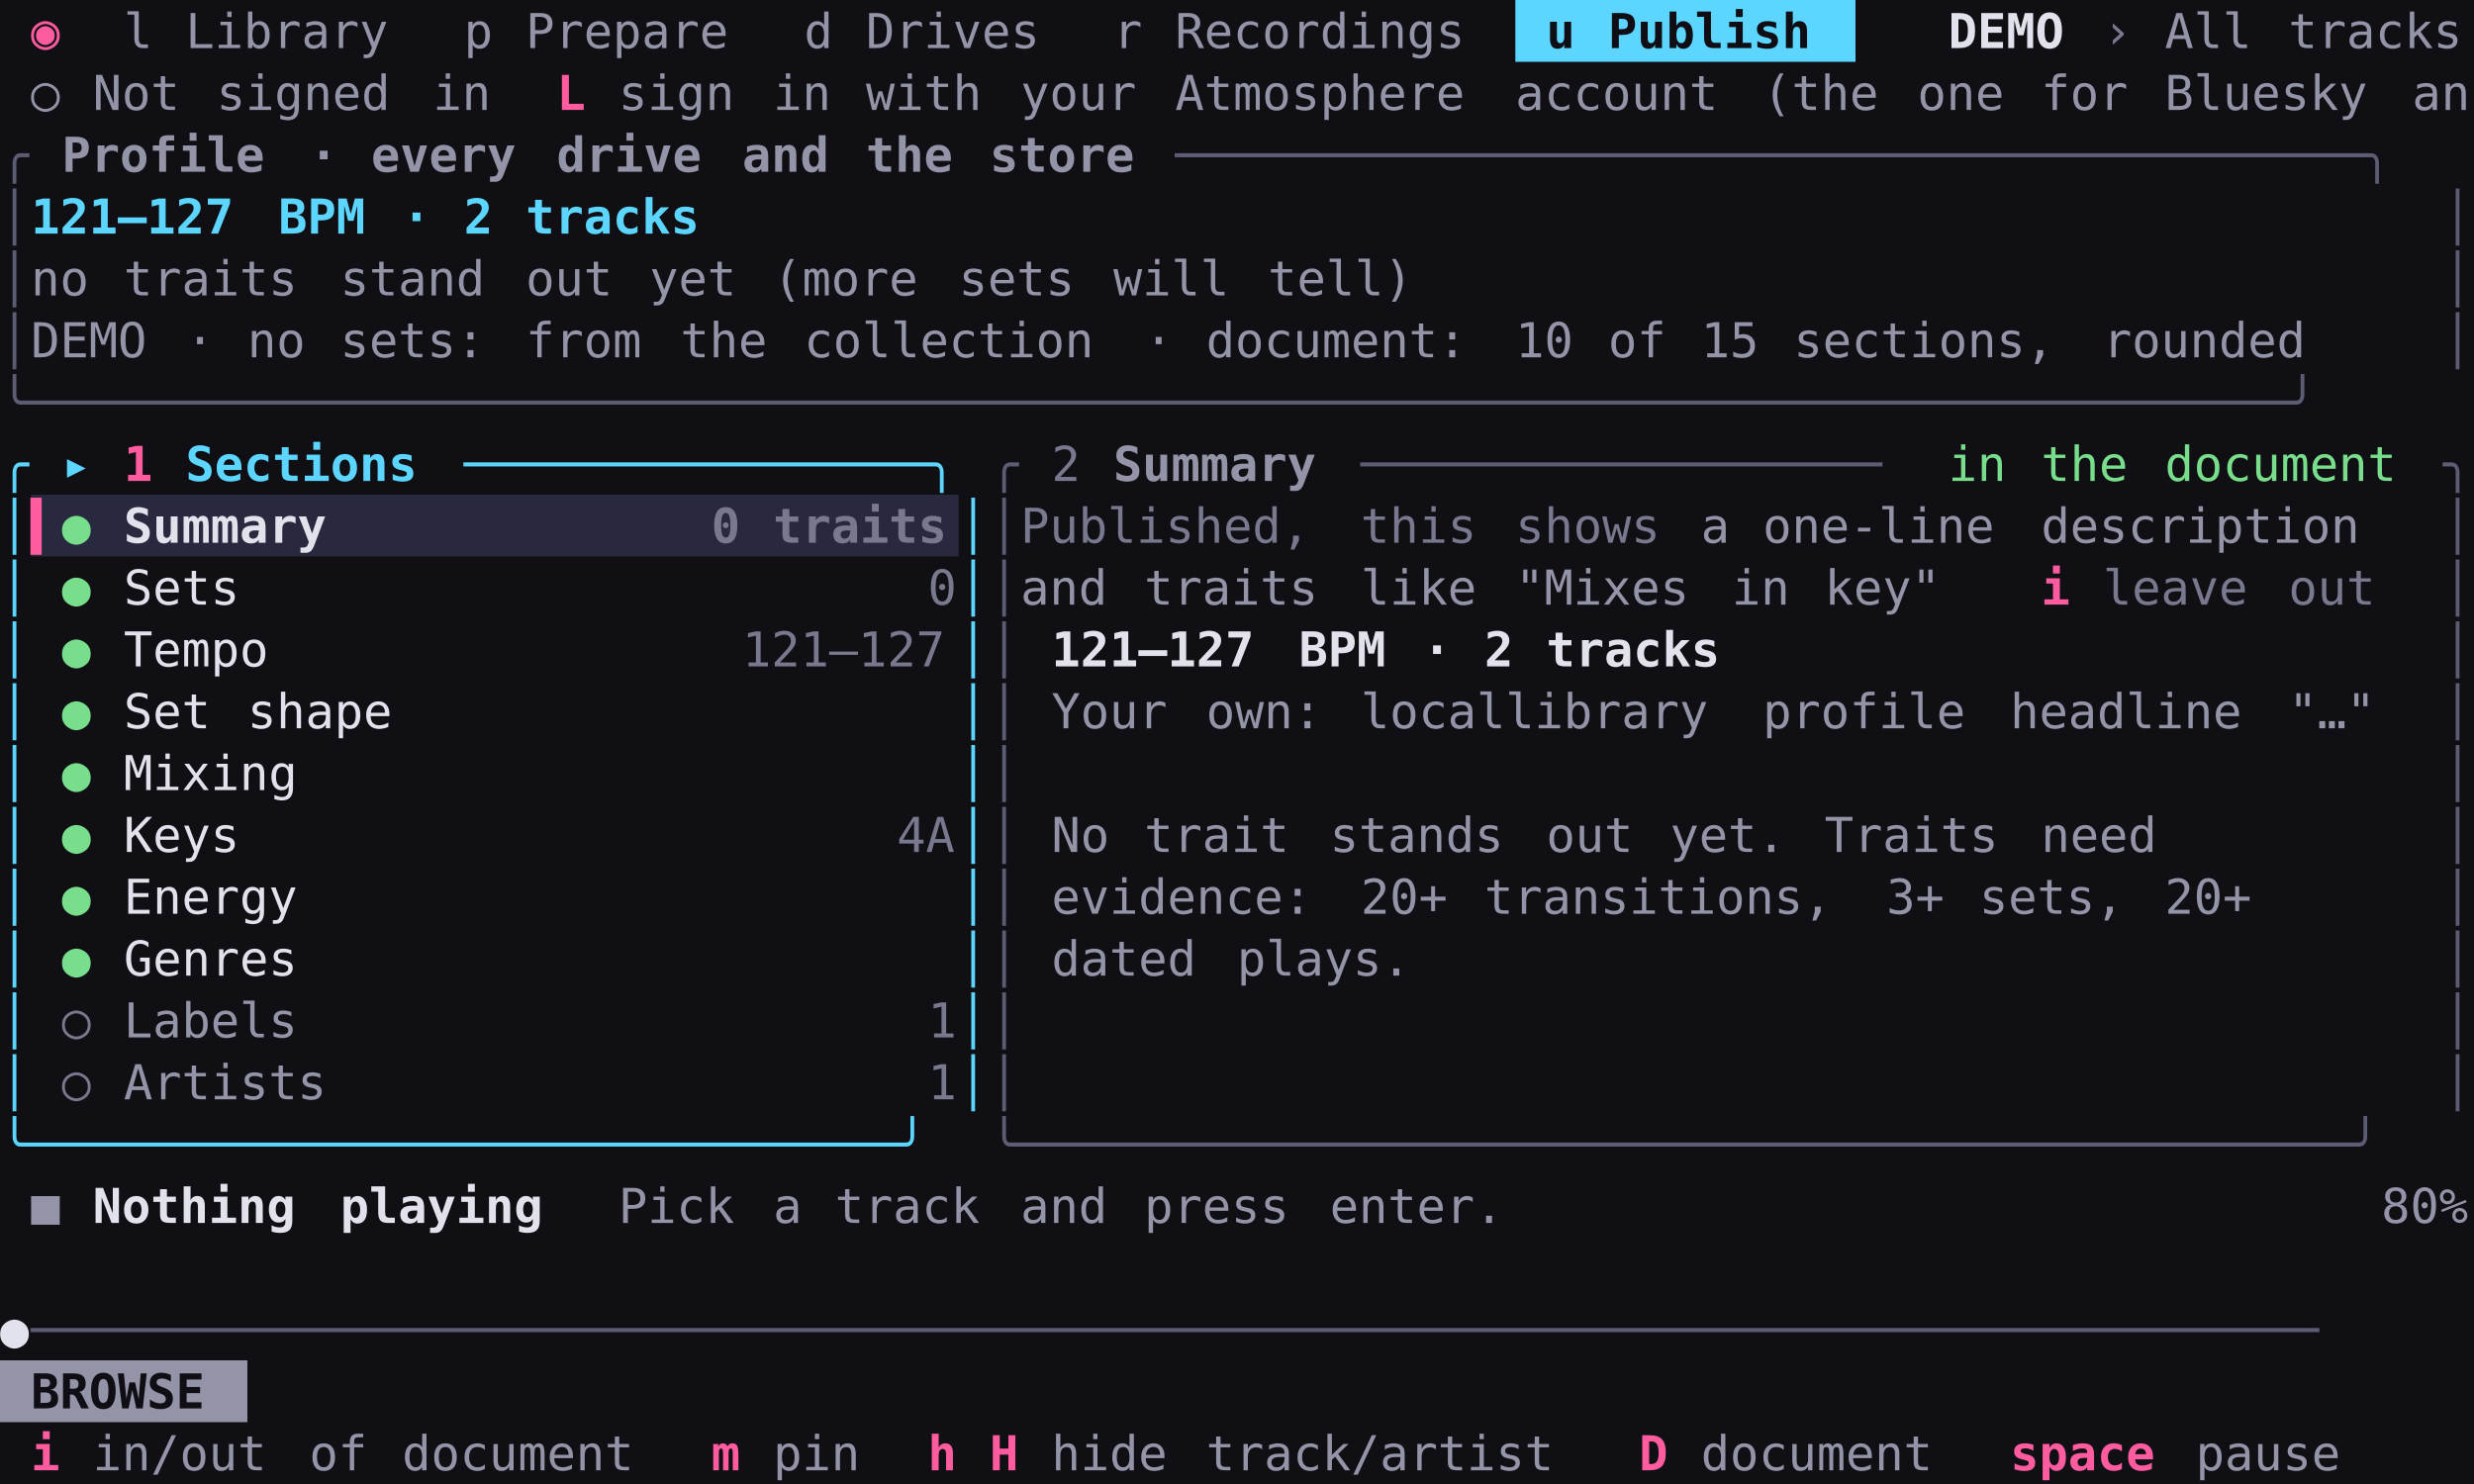
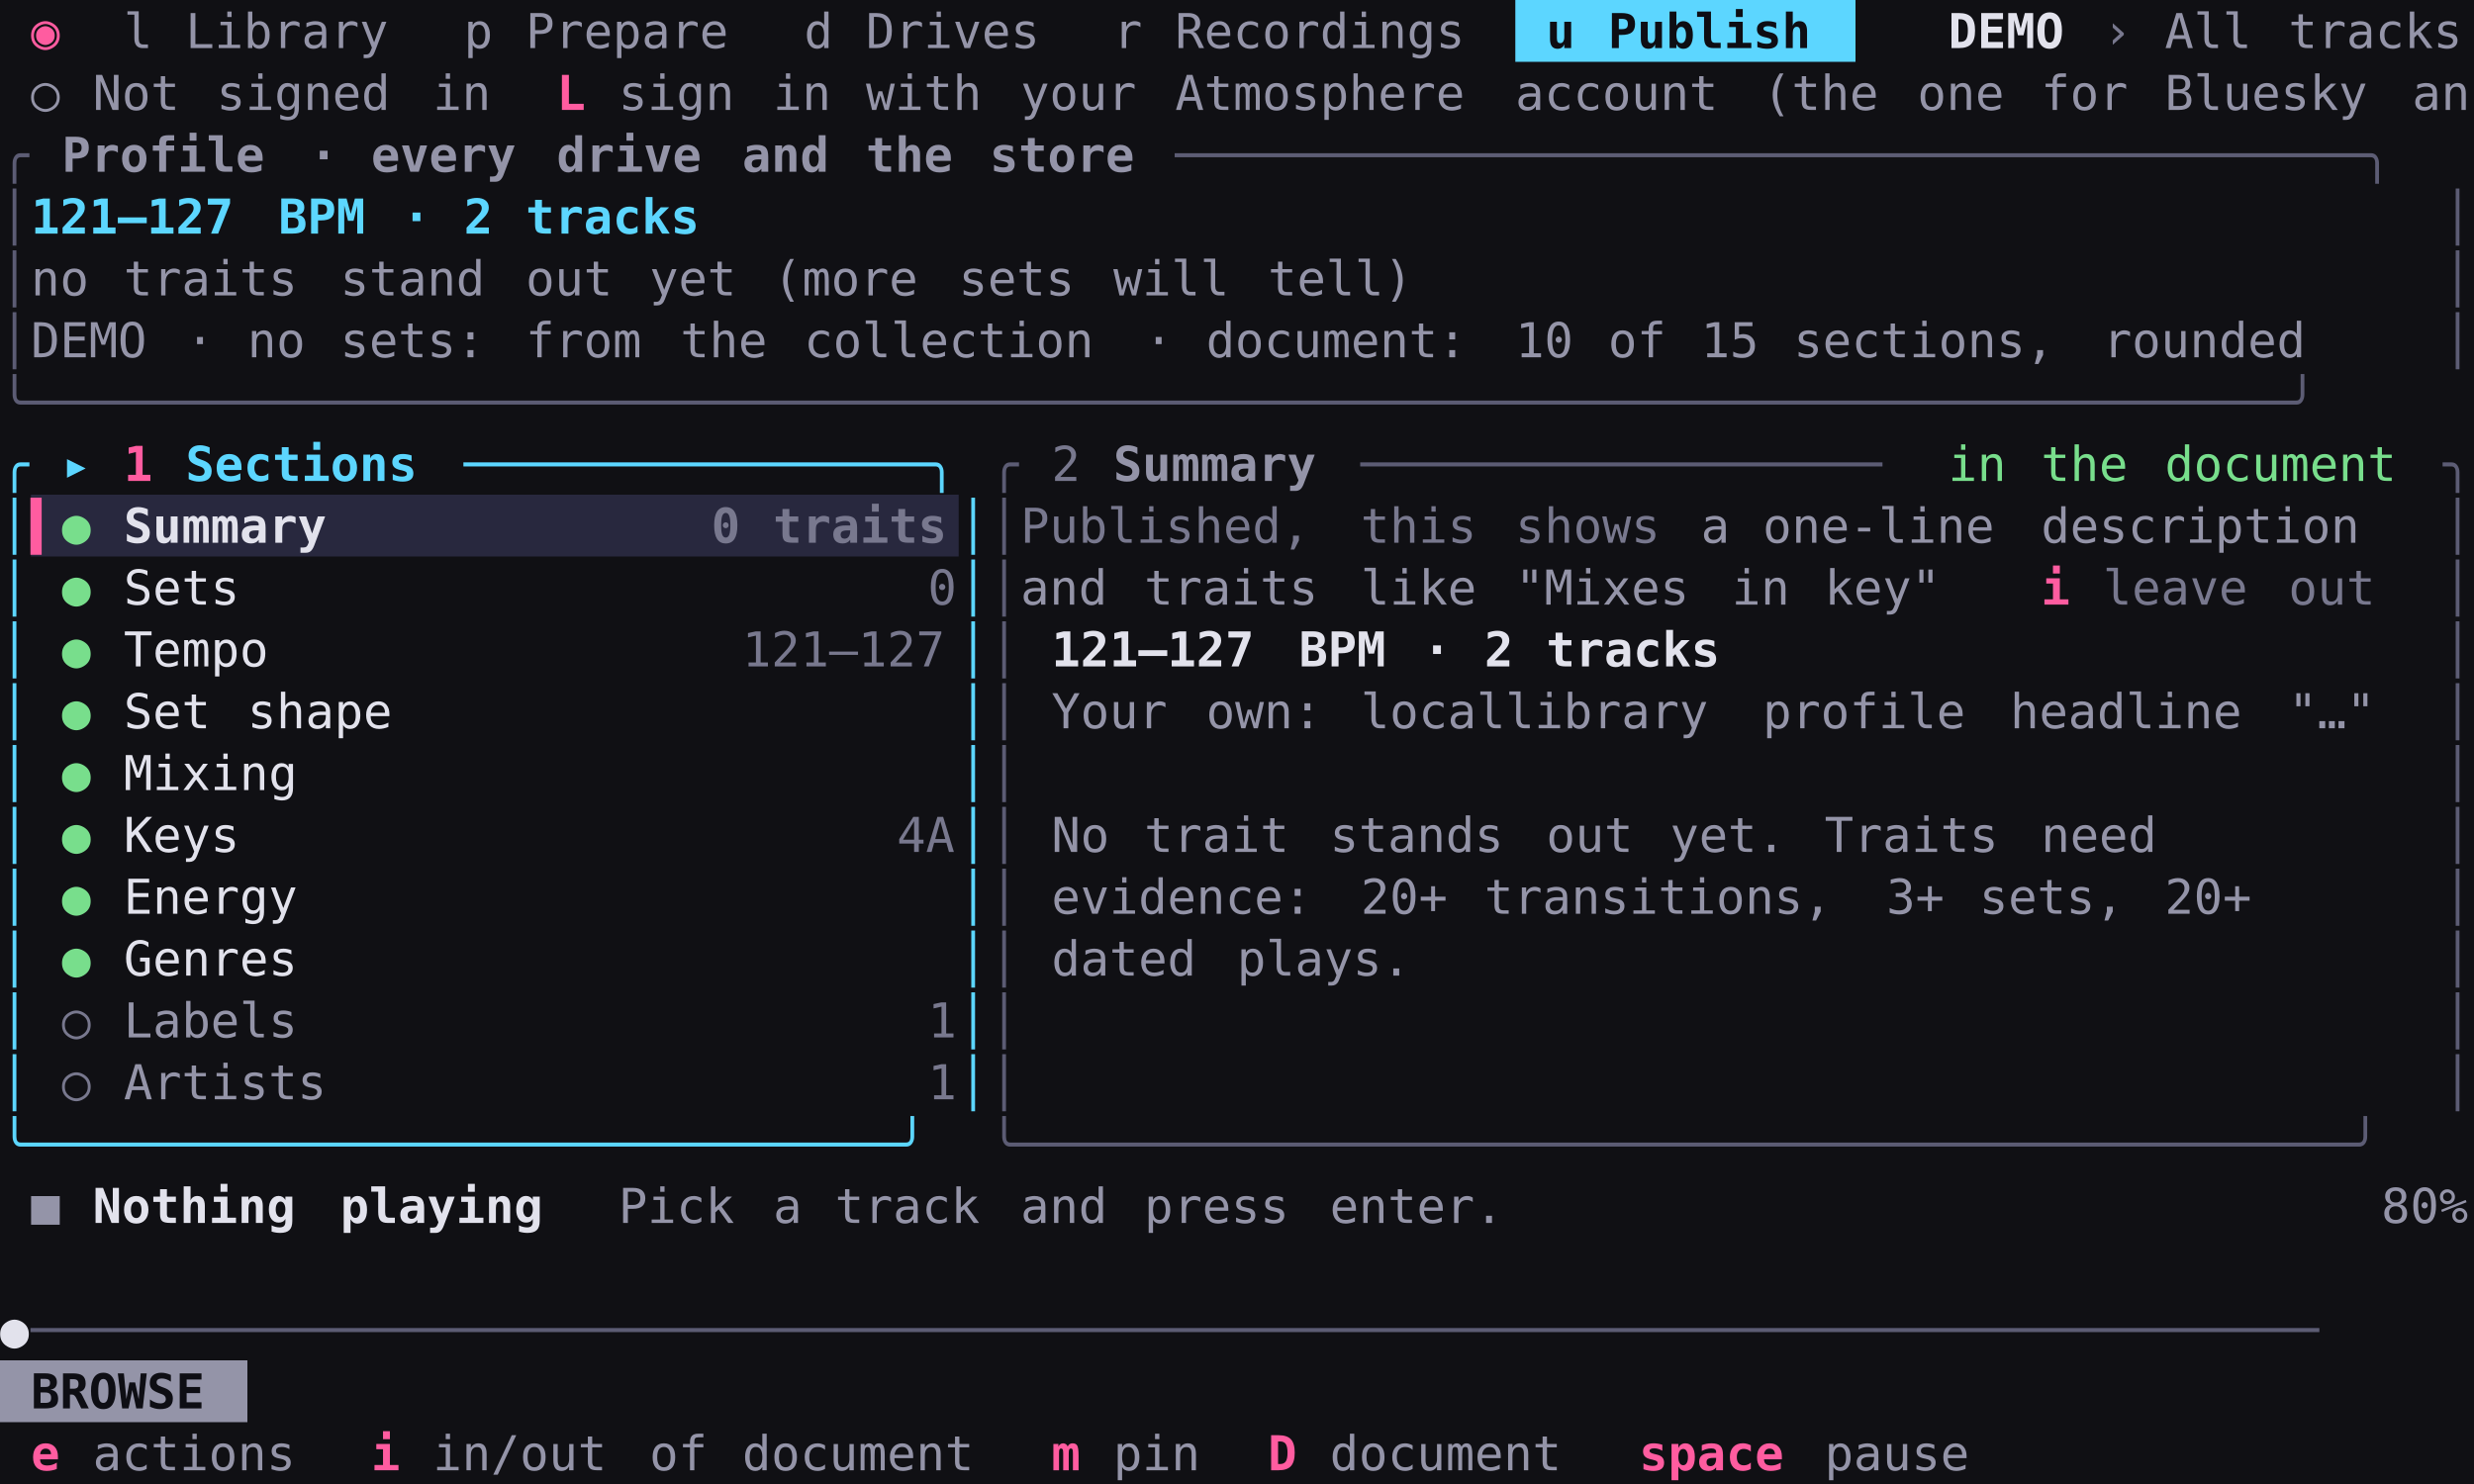
<svg xmlns="http://www.w3.org/2000/svg" viewBox="0 0 720 432" width="720" height="432" font-family="ui-monospace, Menlo, Consolas, monospace" font-size="14">
  <rect width="720" height="432" fill="#101014" />
  <rect x="441" y="0" width="99" height="18" fill="#5cd6ff" />
  <text x="9" y="14" fill="#ff5ca0" font-weight="bold">◉</text>
  <text x="36" y="14" fill="#9494a8">l</text>
  <text x="54 63 72 81 90 99 108" y="14" fill="#9494a8">Library</text>
  <text x="135" y="14" fill="#9494a8">p</text>
  <text x="153 162 171 180 189 198 207" y="14" fill="#9494a8">Prepare</text>
  <text x="234" y="14" fill="#9494a8">d</text>
  <text x="252 261 270 279 288 297" y="14" fill="#9494a8">Drives</text>
  <text x="324" y="14" fill="#9494a8">r</text>
  <text x="342 351 360 369 378 387 396 405 414 423" y="14" fill="#9494a8">Recordings</text>
  <text x="450" y="14" fill="#0e0e14" font-weight="bold">u</text>
  <text x="468 477 486 495 504 513 522" y="14" fill="#0e0e14" font-weight="bold">Publish</text>
  <text x="567 576 585 594" y="14" fill="#e2e2ec" font-weight="bold">DEMO</text>
  <text x="612" y="14" fill="#78788e">›</text>
  <text x="630 639 648" y="14" fill="#9494a8">All</text>
  <text x="666 675 684 693 702 711" y="14" fill="#9494a8">tracks</text>
  <text x="9" y="32" fill="#9494a8">○</text>
  <text x="27 36 45" y="32" fill="#9494a8">Not</text>
  <text x="63 72 81 90 99 108" y="32" fill="#9494a8">signed</text>
  <text x="126 135" y="32" fill="#9494a8">in</text>
  <text x="162" y="32" fill="#ff5ca0" font-weight="bold">L</text>
  <text x="180 189 198 207" y="32" fill="#9494a8">sign</text>
  <text x="225 234" y="32" fill="#9494a8">in</text>
  <text x="252 261 270 279" y="32" fill="#9494a8">with</text>
  <text x="297 306 315 324" y="32" fill="#9494a8">your</text>
  <text x="342 351 360 369 378 387 396 405 414 423" y="32" fill="#9494a8">Atmosphere</text>
  <text x="441 450 459 468 477 486 495" y="32" fill="#9494a8">account</text>
  <text x="513 522 531 540" y="32" fill="#9494a8">(the</text>
  <text x="558 567 576" y="32" fill="#9494a8">one</text>
  <text x="594 603 612" y="32" fill="#9494a8">for</text>
  <text x="630 639 648 657 666 675 684" y="32" fill="#9494a8">Bluesky</text>
  <text x="702 711" y="32" fill="#9494a8">an</text>
  <text x="0" y="50" fill="#5c5c74">╭</text>
  <text x="18 27 36 45 54 63 72" y="50" fill="#9494a8" font-weight="bold">Profile</text>
  <text x="90" y="50" fill="#9494a8" font-weight="bold">·</text>
  <text x="108 117 126 135 144" y="50" fill="#9494a8" font-weight="bold">every</text>
  <text x="162 171 180 189 198" y="50" fill="#9494a8" font-weight="bold">drive</text>
  <text x="216 225 234" y="50" fill="#9494a8" font-weight="bold">and</text>
  <text x="252 261 270" y="50" fill="#9494a8" font-weight="bold">the</text>
  <text x="288 297 306 315 324" y="50" fill="#9494a8" font-weight="bold">store</text>
  <text x="342 351 360 369 378 387 396 405 414 423 432 441 450 459 468 477 486 495 504 513 522 531 540 549 558 567 576 585 594 603 612 621 630 639 648 657 666 675 684 693 702 711" y="50" fill="#5c5c74">─────────────────────────────────────────╮</text>
  <text x="0" y="68" fill="#5c5c74">│</text>
  <text x="9 18 27 36 45 54 63" y="68" fill="#5cd6ff" font-weight="bold">121–127</text>
  <text x="81 90 99" y="68" fill="#5cd6ff" font-weight="bold">BPM</text>
  <text x="117" y="68" fill="#5cd6ff" font-weight="bold">·</text>
  <text x="135" y="68" fill="#5cd6ff" font-weight="bold">2</text>
  <text x="153 162 171 180 189 198" y="68" fill="#5cd6ff" font-weight="bold">tracks</text>
  <text x="711" y="68" fill="#5c5c74">│</text>
  <text x="0" y="86" fill="#5c5c74">│</text>
  <text x="9 18" y="86" fill="#9494a8">no</text>
  <text x="36 45 54 63 72 81" y="86" fill="#9494a8">traits</text>
  <text x="99 108 117 126 135" y="86" fill="#9494a8">stand</text>
  <text x="153 162 171" y="86" fill="#9494a8">out</text>
  <text x="189 198 207" y="86" fill="#9494a8">yet</text>
  <text x="225 234 243 252 261" y="86" fill="#9494a8">(more</text>
  <text x="279 288 297 306" y="86" fill="#9494a8">sets</text>
  <text x="324 333 342 351" y="86" fill="#9494a8">will</text>
  <text x="369 378 387 396 405" y="86" fill="#9494a8">tell)</text>
  <text x="711" y="86" fill="#5c5c74">│</text>
  <text x="0" y="104" fill="#5c5c74">│</text>
  <text x="9 18 27 36" y="104" fill="#9494a8">DEMO</text>
  <text x="54" y="104" fill="#9494a8">·</text>
  <text x="72 81" y="104" fill="#9494a8">no</text>
  <text x="99 108 117 126 135" y="104" fill="#9494a8">sets:</text>
  <text x="153 162 171 180" y="104" fill="#9494a8">from</text>
  <text x="198 207 216" y="104" fill="#9494a8">the</text>
  <text x="234 243 252 261 270 279 288 297 306 315" y="104" fill="#9494a8">collection</text>
  <text x="333" y="104" fill="#9494a8">·</text>
  <text x="351 360 369 378 387 396 405 414 423" y="104" fill="#9494a8">document:</text>
  <text x="441 450" y="104" fill="#9494a8">10</text>
  <text x="468 477" y="104" fill="#9494a8">of</text>
  <text x="495 504" y="104" fill="#9494a8">15</text>
  <text x="522 531 540 549 558 567 576 585 594" y="104" fill="#9494a8">sections,</text>
  <text x="612 621 630 639 648 657 666" y="104" fill="#9494a8">rounded</text>
  <text x="711" y="104" fill="#5c5c74">│</text>
  <text x="0 9 18 27 36 45 54 63 72 81 90 99 108 117 126 135 144 153 162 171 180 189 198 207 216 225 234 243 252 261 270 279 288 297 306 315 324 333 342 351 360 369 378 387 396 405 414 423 432 441 450 459 468 477 486 495 504 513 522 531 540 549 558 567 576 585 594 603 612 621 630 639 648 657 666 675 684 693 702 711" y="122" fill="#5c5c74">╰──────────────────────────────────────────────────────────────────────────────╯</text>
  <text x="0" y="140" fill="#5cd6ff">╭</text>
  <text x="18" y="140" fill="#5cd6ff" font-weight="bold">▸</text>
  <text x="36" y="140" fill="#ff5ca0" font-weight="bold">1</text>
  <text x="54 63 72 81 90 99 108 117" y="140" fill="#5cd6ff" font-weight="bold">Sections</text>
  <text x="135 144 153 162 171 180 189 198 207 216 225 234 243 252 261 270 279" y="140" fill="#5cd6ff">────────────────╮</text>
  <text x="288" y="140" fill="#5c5c74">╭</text>
  <text x="306" y="140" fill="#78788e">2</text>
  <text x="324 333 342 351 360 369 378" y="140" fill="#9494a8" font-weight="bold">Summary</text>
  <text x="396 405 414 423 432 441 450 459 468 477 486 495 504 513 522 531 540 549" y="140" fill="#5c5c74">──────────────────</text>
  <text x="567 576" y="140" fill="#78de8c">in</text>
  <text x="594 603 612" y="140" fill="#78de8c">the</text>
  <text x="630 639 648 657 666 675 684 693" y="140" fill="#78de8c">document</text>
  <text x="711" y="140" fill="#5c5c74">╮</text>
  <rect x="9" y="144" width="270" height="18" fill="#28283e" />
  <text x="0" y="158" fill="#5cd6ff">│</text>
  <text x="9" y="158" fill="#ff5ca0" font-weight="bold">▍</text>
  <text x="18" y="158" fill="#78de8c" font-weight="bold">●</text>
  <text x="36 45 54 63 72 81 90" y="158" fill="#e2e2ec" font-weight="bold">Summary</text>
  <text x="207" y="158" fill="#78788e" font-weight="bold">0</text>
  <text x="225 234 243 252 261 270" y="158" fill="#78788e" font-weight="bold">traits</text>
  <text x="279" y="158" fill="#5cd6ff">│</text>
  <text x="288" y="158" fill="#5c5c74">│</text>
  <text x="297 306 315 324 333 342 351 360 369 378" y="158" fill="#78788e">Published,</text>
  <text x="396 405 414 423" y="158" fill="#78788e">this</text>
  <text x="441 450 459 468 477" y="158" fill="#78788e">shows</text>
  <text x="495" y="158" fill="#9494a8">a</text>
  <text x="513 522 531 540 549 558 567 576" y="158" fill="#9494a8">one-line</text>
  <text x="594 603 612 621 630 639 648 657 666 675 684" y="158" fill="#9494a8">description</text>
  <text x="711" y="158" fill="#5c5c74">│</text>
  <text x="0" y="176" fill="#5cd6ff">│</text>
  <text x="18" y="176" fill="#78de8c">●</text>
  <text x="36 45 54 63" y="176" fill="#e2e2ec">Sets</text>
  <text x="270" y="176" fill="#78788e">0</text>
  <text x="279" y="176" fill="#5cd6ff">│</text>
  <text x="288" y="176" fill="#5c5c74">│</text>
  <text x="297 306 315" y="176" fill="#9494a8">and</text>
  <text x="333 342 351 360 369 378" y="176" fill="#9494a8">traits</text>
  <text x="396 405 414 423" y="176" fill="#9494a8">like</text>
  <text x="441 450 459 468 477 486" y="176" fill="#9494a8">"Mixes</text>
  <text x="504 513" y="176" fill="#9494a8">in</text>
  <text x="531 540 549 558" y="176" fill="#9494a8">key"</text>
  <text x="594" y="176" fill="#ff5ca0" font-weight="bold">i</text>
  <text x="612 621 630 639 648" y="176" fill="#78788e">leave</text>
  <text x="666 675 684" y="176" fill="#78788e">out</text>
  <text x="711" y="176" fill="#5c5c74">│</text>
  <text x="0" y="194" fill="#5cd6ff">│</text>
  <text x="18" y="194" fill="#78de8c">●</text>
  <text x="36 45 54 63 72" y="194" fill="#e2e2ec">Tempo</text>
  <text x="216 225 234 243 252 261 270" y="194" fill="#78788e">121–127</text>
  <text x="279" y="194" fill="#5cd6ff">│</text>
  <text x="288" y="194" fill="#5c5c74">│</text>
  <text x="306 315 324 333 342 351 360" y="194" fill="#e2e2ec" font-weight="bold">121–127</text>
  <text x="378 387 396" y="194" fill="#e2e2ec" font-weight="bold">BPM</text>
  <text x="414" y="194" fill="#e2e2ec" font-weight="bold">·</text>
  <text x="432" y="194" fill="#e2e2ec" font-weight="bold">2</text>
  <text x="450 459 468 477 486 495" y="194" fill="#e2e2ec" font-weight="bold">tracks</text>
  <text x="711" y="194" fill="#5c5c74">│</text>
  <text x="0" y="212" fill="#5cd6ff">│</text>
  <text x="18" y="212" fill="#78de8c">●</text>
  <text x="36 45 54" y="212" fill="#e2e2ec">Set</text>
  <text x="72 81 90 99 108" y="212" fill="#e2e2ec">shape</text>
  <text x="279" y="212" fill="#5cd6ff">│</text>
  <text x="288" y="212" fill="#5c5c74">│</text>
  <text x="306 315 324 333" y="212" fill="#9494a8">Your</text>
  <text x="351 360 369 378" y="212" fill="#9494a8">own:</text>
  <text x="396 405 414 423 432 441 450 459 468 477 486 495" y="212" fill="#9494a8">locallibrary</text>
  <text x="513 522 531 540 549 558 567" y="212" fill="#9494a8">profile</text>
  <text x="585 594 603 612 621 630 639 648" y="212" fill="#9494a8">headline</text>
  <text x="666 675 684" y="212" fill="#9494a8">"…"</text>
  <text x="711" y="212" fill="#5c5c74">│</text>
  <text x="0" y="230" fill="#5cd6ff">│</text>
  <text x="18" y="230" fill="#78de8c">●</text>
  <text x="36 45 54 63 72 81" y="230" fill="#e2e2ec">Mixing</text>
  <text x="279" y="230" fill="#5cd6ff">│</text>
  <text x="288" y="230" fill="#5c5c74">│</text>
  <text x="711" y="230" fill="#5c5c74">│</text>
  <text x="0" y="248" fill="#5cd6ff">│</text>
  <text x="18" y="248" fill="#78de8c">●</text>
  <text x="36 45 54 63" y="248" fill="#e2e2ec">Keys</text>
  <text x="261 270" y="248" fill="#78788e">4A</text>
  <text x="279" y="248" fill="#5cd6ff">│</text>
  <text x="288" y="248" fill="#5c5c74">│</text>
  <text x="306 315" y="248" fill="#9494a8">No</text>
  <text x="333 342 351 360 369" y="248" fill="#9494a8">trait</text>
  <text x="387 396 405 414 423 432" y="248" fill="#9494a8">stands</text>
  <text x="450 459 468" y="248" fill="#9494a8">out</text>
  <text x="486 495 504 513" y="248" fill="#9494a8">yet.</text>
  <text x="531 540 549 558 567 576" y="248" fill="#9494a8">Traits</text>
  <text x="594 603 612 621" y="248" fill="#9494a8">need</text>
  <text x="711" y="248" fill="#5c5c74">│</text>
  <text x="0" y="266" fill="#5cd6ff">│</text>
  <text x="18" y="266" fill="#78de8c">●</text>
  <text x="36 45 54 63 72 81" y="266" fill="#e2e2ec">Energy</text>
  <text x="279" y="266" fill="#5cd6ff">│</text>
  <text x="288" y="266" fill="#5c5c74">│</text>
  <text x="306 315 324 333 342 351 360 369 378" y="266" fill="#9494a8">evidence:</text>
  <text x="396 405 414" y="266" fill="#9494a8">20+</text>
  <text x="432 441 450 459 468 477 486 495 504 513 522 531" y="266" fill="#9494a8">transitions,</text>
  <text x="549 558" y="266" fill="#9494a8">3+</text>
  <text x="576 585 594 603 612" y="266" fill="#9494a8">sets,</text>
  <text x="630 639 648" y="266" fill="#9494a8">20+</text>
  <text x="711" y="266" fill="#5c5c74">│</text>
  <text x="0" y="284" fill="#5cd6ff">│</text>
  <text x="18" y="284" fill="#78de8c">●</text>
  <text x="36 45 54 63 72 81" y="284" fill="#e2e2ec">Genres</text>
  <text x="279" y="284" fill="#5cd6ff">│</text>
  <text x="288" y="284" fill="#5c5c74">│</text>
  <text x="306 315 324 333 342" y="284" fill="#9494a8">dated</text>
  <text x="360 369 378 387 396 405" y="284" fill="#9494a8">plays.</text>
  <text x="711" y="284" fill="#5c5c74">│</text>
  <text x="0" y="302" fill="#5cd6ff">│</text>
  <text x="18" y="302" fill="#78788e">○</text>
  <text x="36 45 54 63 72 81" y="302" fill="#9494a8">Labels</text>
  <text x="270" y="302" fill="#78788e">1</text>
  <text x="279" y="302" fill="#5cd6ff">│</text>
  <text x="288" y="302" fill="#5c5c74">│</text>
  <text x="711" y="302" fill="#5c5c74">│</text>
  <text x="0" y="320" fill="#5cd6ff">│</text>
  <text x="18" y="320" fill="#78788e">○</text>
  <text x="36 45 54 63 72 81 90" y="320" fill="#9494a8">Artists</text>
  <text x="270" y="320" fill="#78788e">1</text>
  <text x="279" y="320" fill="#5cd6ff">│</text>
  <text x="288" y="320" fill="#5c5c74">│</text>
  <text x="711" y="320" fill="#5c5c74">│</text>
  <text x="0 9 18 27 36 45 54 63 72 81 90 99 108 117 126 135 144 153 162 171 180 189 198 207 216 225 234 243 252 261 270 279" y="338" fill="#5cd6ff">╰──────────────────────────────╯</text>
  <text x="288 297 306 315 324 333 342 351 360 369 378 387 396 405 414 423 432 441 450 459 468 477 486 495 504 513 522 531 540 549 558 567 576 585 594 603 612 621 630 639 648 657 666 675 684 693 702 711" y="338" fill="#5c5c74">╰──────────────────────────────────────────────╯</text>
  <text x="9" y="356" fill="#9494a8">■</text>
  <text x="27 36 45 54 63 72 81" y="356" fill="#e2e2ec" font-weight="bold">Nothing</text>
  <text x="99 108 117 126 135 144 153" y="356" fill="#e2e2ec" font-weight="bold">playing</text>
  <text x="180 189 198 207" y="356" fill="#9494a8">Pick</text>
  <text x="225" y="356" fill="#9494a8">a</text>
  <text x="243 252 261 270 279" y="356" fill="#9494a8">track</text>
  <text x="297 306 315" y="356" fill="#9494a8">and</text>
  <text x="333 342 351 360 369" y="356" fill="#9494a8">press</text>
  <text x="387 396 405 414 423 432" y="356" fill="#9494a8">enter.</text>
  <text x="693 702 711" y="356" fill="#9494a8">80%</text>
  <text x="0" y="392" fill="#e2e2ec">●</text>
  <text x="9 18 27 36 45 54 63 72 81 90 99 108 117 126 135 144 153 162 171 180 189 198 207 216 225 234 243 252 261 270 279 288 297 306 315 324 333 342 351 360 369 378 387 396 405 414 423 432 441 450 459 468 477 486 495 504 513 522 531 540 549 558 567 576 585 594 603 612 621 630 639 648 657 666 675 684 693 702 711" y="392" fill="#5c5c74">───────────────────────────────────────────────────────────────────────────────</text>
  <rect x="0" y="396" width="72" height="18" fill="#9494a8" />
  <text x="9 18 27 36 45 54" y="410" fill="#0e0e14" font-weight="bold">BROWSE</text>
-   <text x="9" y="428" fill="#ff5ca0" font-weight="bold">i</text>
-   <text x="27 36 45 54 63 72" y="428" fill="#9494a8">in/out</text>
-   <text x="90 99" y="428" fill="#9494a8">of</text>
-   <text x="117 126 135 144 153 162 171 180" y="428" fill="#9494a8">document</text>
-   <text x="207" y="428" fill="#ff5ca0" font-weight="bold">m</text>
-   <text x="225 234 243" y="428" fill="#9494a8">pin</text>
-   <text x="270" y="428" fill="#ff5ca0" font-weight="bold">h</text>
-   <text x="288" y="428" fill="#ff5ca0" font-weight="bold">H</text>
-   <text x="306 315 324 333" y="428" fill="#9494a8">hide</text>
-   <text x="351 360 369 378 387 396 405 414 423 432 441 450" y="428" fill="#9494a8">track/artist</text>
-   <text x="477" y="428" fill="#ff5ca0" font-weight="bold">D</text>
-   <text x="495 504 513 522 531 540 549 558" y="428" fill="#9494a8">document</text>
-   <text x="585 594 603 612 621" y="428" fill="#ff5ca0" font-weight="bold">space</text>
-   <text x="639 648 657 666 675" y="428" fill="#9494a8">pause</text>
+   <text x="9" y="428" fill="#ff5ca0" font-weight="bold">e</text>
+   <text x="27 36 45 54 63 72 81" y="428" fill="#9494a8">actions</text>
+   <text x="108" y="428" fill="#ff5ca0" font-weight="bold">i</text>
+   <text x="126 135 144 153 162 171" y="428" fill="#9494a8">in/out</text>
+   <text x="189 198" y="428" fill="#9494a8">of</text>
+   <text x="216 225 234 243 252 261 270 279" y="428" fill="#9494a8">document</text>
+   <text x="306" y="428" fill="#ff5ca0" font-weight="bold">m</text>
+   <text x="324 333 342" y="428" fill="#9494a8">pin</text>
+   <text x="369" y="428" fill="#ff5ca0" font-weight="bold">D</text>
+   <text x="387 396 405 414 423 432 441 450" y="428" fill="#9494a8">document</text>
+   <text x="477 486 495 504 513" y="428" fill="#ff5ca0" font-weight="bold">space</text>
+   <text x="531 540 549 558 567" y="428" fill="#9494a8">pause</text>
</svg>
